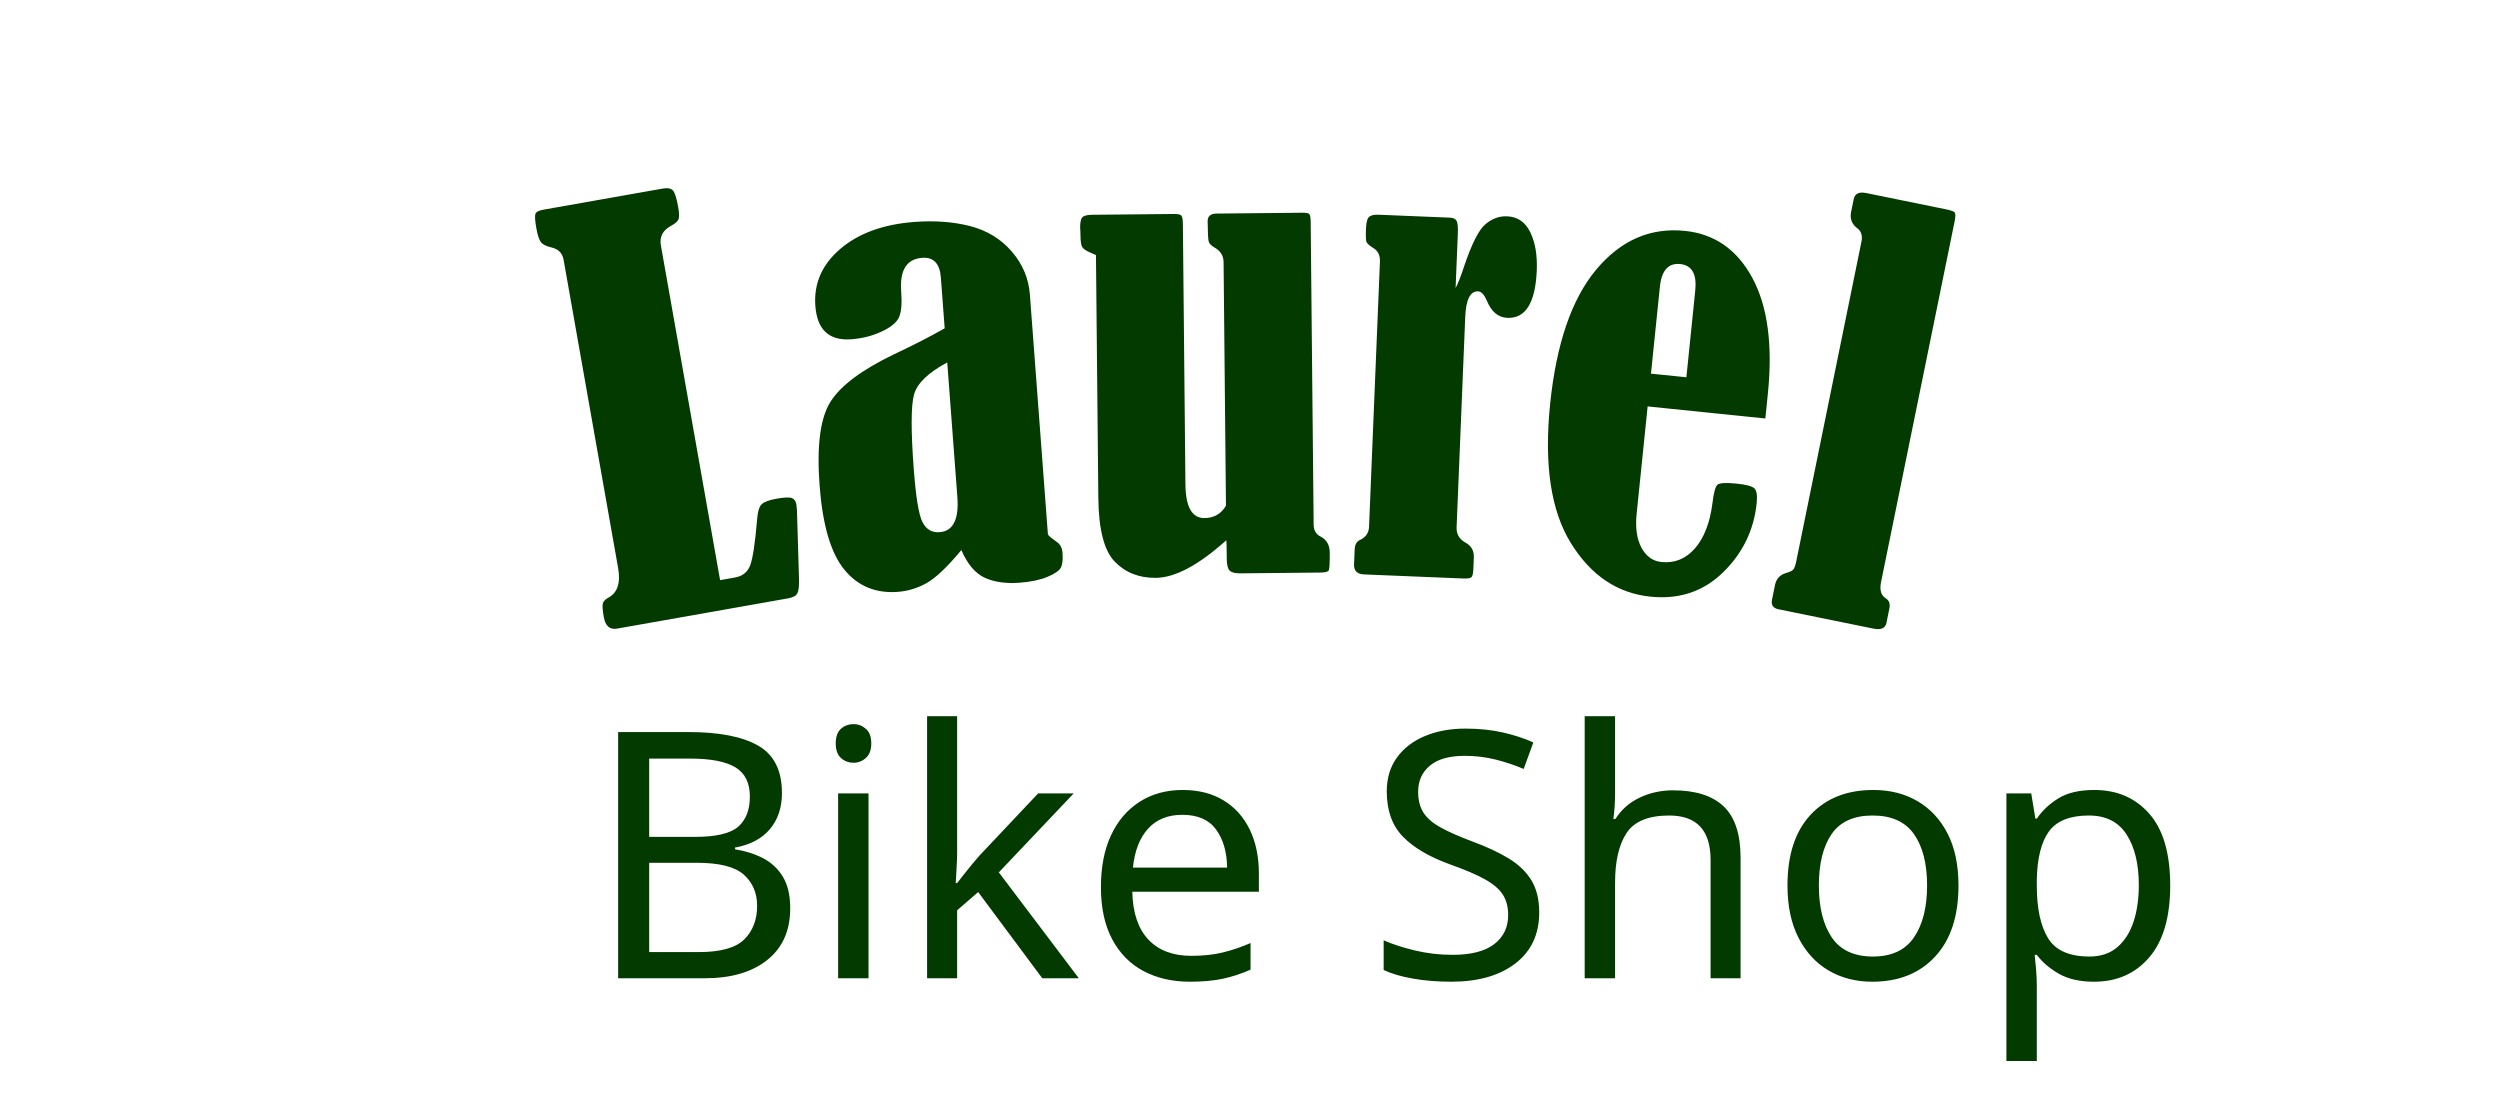
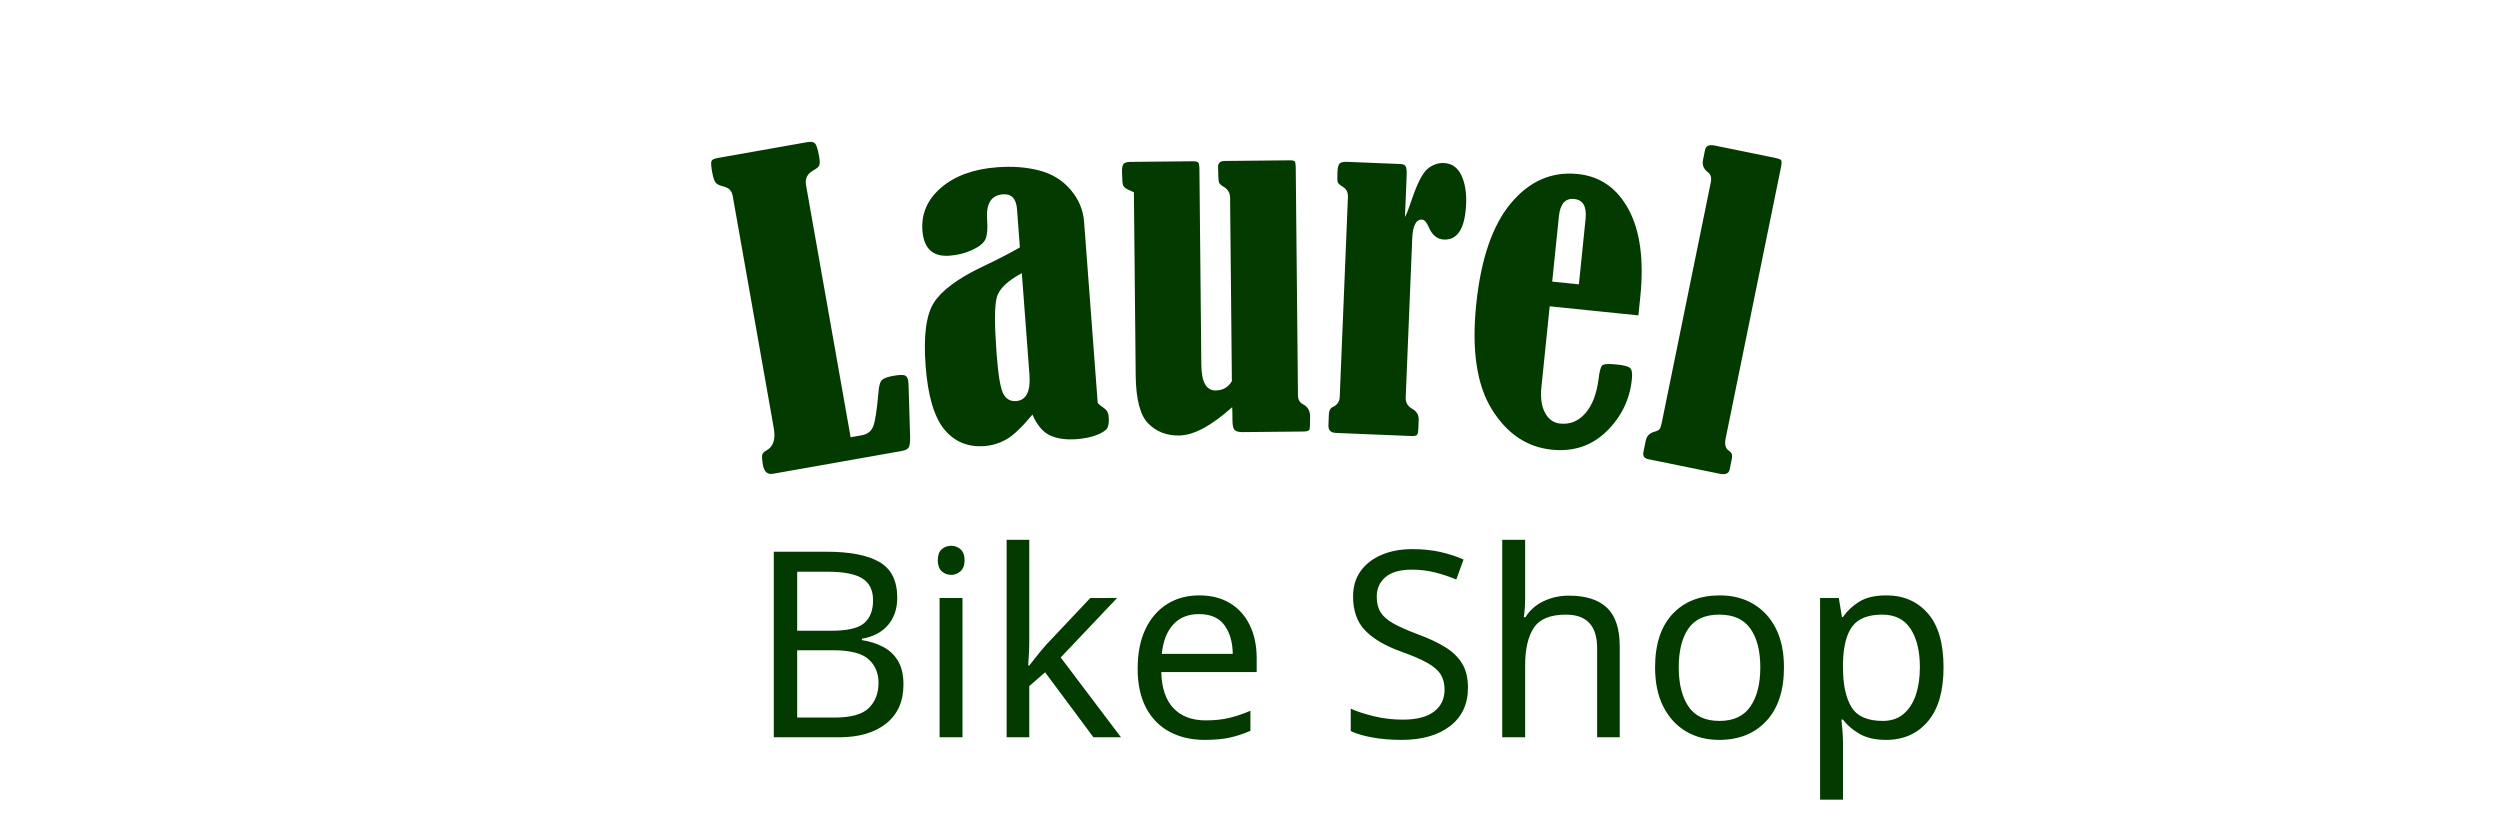
- <svg xmlns="http://www.w3.org/2000/svg" xmlns:xlink="http://www.w3.org/1999/xlink" width="667px" height="295px" viewBox="0 0 667 295" version="1.1">
+ <svg xmlns="http://www.w3.org/2000/svg" xmlns:xlink="http://www.w3.org/1999/xlink" width="600px" height="200px" viewBox="0 0 667 295" version="1.1">
  <g id="New-Group-copy">
    <path id="Laurel" d="M501.145 167.847 C500.739 167.857 500.278 167.809 499.762 167.704 L474.477 162.546 C473.053 162.255 472.487 161.399 472.777 159.976 L473.578 156.048 C473.906 154.44 474.862 153.392 476.445 152.901 477.458 152.629 478.118 152.321 478.428 151.977 478.737 151.634 479.004 150.912 479.229 149.809 L496.641 64.45 C496.969 62.843 496.569 61.637 495.441 60.833 494.039 59.734 493.515 58.311 493.871 56.565 L494.574 53.12 C494.874 51.65 495.989 51.113 497.918 51.507 L519.205 55.849 C520.353 56.083 521.092 56.33 521.422 56.589 521.752 56.847 521.777 57.666 521.496 59.044 L501.863 155.288 C501.432 157.401 501.854 158.849 503.129 159.636 504.018 160.2 504.341 161.08 504.098 162.274 L503.297 166.2 C503.079 167.268 502.362 167.817 501.145 167.847 Z M443.158 159.343 C442.235 159.337 441.294 159.285 440.332 159.186 431.519 158.284 424.442 153.519 419.105 144.892 413.769 136.264 411.924 123.907 413.57 107.819 415.217 91.731 419.315 79.771 425.865 71.936 432.416 64.102 440.308 60.656 449.541 61.601 457.468 62.412 463.471 66.609 467.549 74.188 471.626 81.768 472.996 92.085 471.66 105.142 L470.994 111.647 439.588 108.433 436.66 137.042 C436.274 140.819 436.706 143.854 437.955 146.149 439.204 148.445 440.971 149.71 443.256 149.944 446.8 150.307 449.787 149.092 452.217 146.302 454.646 143.511 456.199 139.512 456.873 134.304 457.206 131.511 457.645 129.86 458.191 129.351 458.738 128.841 460.458 128.734 463.35 129.03 465.868 129.288 467.439 129.708 468.063 130.29 468.686 130.872 468.892 132.187 468.682 134.239 467.947 141.42 464.962 147.572 459.727 152.69 455.145 157.169 449.622 159.386 443.158 159.343 Z M449.926 100.655 L452.295 77.503 C452.744 73.119 451.406 70.768 448.281 70.448 445.11 70.124 443.302 72.153 442.854 76.536 L440.482 99.69 449.926 100.655 Z M388.354 76.849 C388.962 75.748 389.722 73.809 390.634 71.031 392.663 65.016 394.565 61.27 396.338 59.795 398.111 58.319 400.027 57.624 402.088 57.709 404.898 57.824 406.963 59.246 408.282 61.974 409.601 64.702 410.177 68.08 410.012 72.108 409.656 80.773 407.043 85.005 402.172 84.805 399.737 84.705 397.922 83.2 396.728 80.289 395.999 78.617 395.213 77.764 394.37 77.729 392.262 77.643 391.113 79.918 390.923 84.555 L388.619 140.687 C388.546 142.467 389.312 143.812 390.916 144.722 392.523 145.586 393.29 146.907 393.217 148.687 L393.087 151.848 C393.041 152.972 392.883 153.681 392.612 153.975 392.342 154.269 391.599 154.391 390.381 154.341 L363.895 153.254 C362.069 153.179 361.191 152.275 361.262 150.542 L361.421 146.678 C361.474 145.367 361.908 144.517 362.722 144.128 364.347 143.397 365.193 142.212 365.26 140.573 L368.164 69.828 C368.229 68.235 367.715 67.065 366.619 66.316 365.43 65.563 364.751 64.984 364.58 64.578 364.409 64.173 364.364 62.963 364.447 60.949 364.516 59.263 364.805 58.219 365.314 57.818 365.824 57.416 366.663 57.24 367.834 57.288 L386.803 58.066 C387.693 58.103 388.291 58.374 388.599 58.879 388.907 59.384 389.022 60.574 388.945 62.447 Z M292.401 68.051 C291.789 67.776 291.318 67.569 290.988 67.432 289.812 66.928 289.068 66.431 288.759 65.942 288.449 65.453 288.287 64.435 288.272 62.888 288.264 62.044 288.234 61.341 288.181 60.779 288.167 59.373 288.358 58.446 288.752 57.996 289.146 57.547 290.022 57.316 291.382 57.303 L313.248 57.089 C314.326 57.079 314.984 57.236 315.221 57.562 315.459 57.888 315.584 58.684 315.596 59.949 L316.272 129.204 C316.331 135.25 318.025 138.258 321.353 138.225 323.884 138.2 325.795 137.104 327.086 134.935 L326.452 69.899 C326.435 68.211 325.602 66.907 323.952 65.985 323.151 65.524 322.666 65.025 322.496 64.488 322.327 63.95 322.227 62.135 322.197 59.041 322.184 57.682 322.974 56.994 324.568 56.979 L347.559 56.755 C348.543 56.745 349.142 56.88 349.356 57.159 349.569 57.438 349.682 58.187 349.694 59.406 L350.48 139.98 C350.496 141.527 351.139 142.599 352.41 143.196 353.965 144.024 354.753 145.423 354.772 147.392 354.799 150.204 354.709 151.799 354.502 152.176 354.295 152.553 353.558 152.747 352.293 152.76 L330.919 152.968 C329.559 152.982 328.62 152.745 328.099 152.258 327.579 151.77 327.311 150.707 327.295 149.066 L327.277 147.308 C327.259 145.433 327.225 144.379 327.176 144.145 319.787 150.78 313.515 154.123 308.359 154.173 303.906 154.216 300.259 152.775 297.418 149.85 294.577 146.924 293.115 141.243 293.033 132.806 Z M252.039 87.586 L251.022 74.054 C250.741 70.315 249.081 68.559 246.043 68.788 241.883 69.101 240.015 72.085 240.44 77.741 240.679 80.919 240.488 83.214 239.865 84.624 239.242 86.034 237.693 87.313 235.218 88.463 232.742 89.613 230.056 90.297 227.158 90.515 221.221 90.961 218.014 88.006 217.536 81.648 217.086 75.665 219.302 70.587 224.182 66.412 229.063 62.238 235.663 59.838 243.983 59.212 249.452 58.801 254.428 59.179 258.911 60.346 263.394 61.513 267.078 63.775 269.962 67.131 272.847 70.486 274.449 74.291 274.769 78.545 L279.582 142.559 C279.7 142.879 280.454 143.528 281.843 144.504 282.831 145.135 283.376 146.129 283.477 147.484 283.618 149.354 283.46 150.694 283.004 151.504 282.548 152.313 281.351 153.12 279.414 153.924 277.476 154.728 275.012 155.242 272.02 155.467 268.374 155.741 265.286 155.303 262.755 154.154 260.224 153.005 258.135 150.541 256.488 146.763 252.738 151.276 249.644 154.211 247.208 155.57 244.772 156.928 242.221 157.707 239.557 157.908 233.621 158.354 228.853 156.374 225.255 151.967 221.657 147.56 219.461 140.075 218.666 129.511 217.872 118.947 218.841 111.506 221.571 107.187 224.302 102.869 229.955 98.648 238.529 94.525 243.977 91.953 248.48 89.64 252.039 87.586 Z M252.725 96.701 C247.618 99.436 244.661 102.302 243.852 105.301 243.043 108.3 243.024 114.917 243.793 125.154 244.359 132.68 245.137 137.404 246.128 139.328 247.119 141.251 248.642 142.135 250.699 141.981 254.298 141.71 255.873 138.583 255.423 132.6 Z M192.121 154.783 L196.068 154.084 C198.099 153.725 199.456 152.652 200.139 150.865 200.823 149.078 201.431 145.115 201.964 138.975 202.117 136.615 202.544 135.124 203.243 134.5 203.942 133.877 205.238 133.398 207.13 133.063 209.207 132.696 210.576 132.632 211.238 132.872 211.899 133.112 212.311 133.694 212.475 134.617 212.589 135.263 212.657 136.322 212.679 137.794 L213.183 154.77 C213.208 156.527 213.05 157.721 212.71 158.353 212.369 158.984 211.53 159.418 210.191 159.655 L164.633 167.713 C162.694 168.056 161.512 167.027 161.088 164.627 160.761 162.781 160.678 161.57 160.838 160.994 160.998 160.418 161.469 159.918 162.251 159.494 164.735 158.198 165.622 155.542 164.911 151.526 L150.363 69.272 C150.061 67.564 149.014 66.488 147.221 66.043 145.684 65.696 144.689 65.182 144.235 64.501 143.782 63.819 143.404 62.625 143.102 60.917 142.742 58.886 142.658 57.603 142.85 57.07 143.041 56.536 143.737 56.163 144.937 55.951 L176.855 50.305 C178.055 50.093 178.926 50.237 179.466 50.736 180.007 51.236 180.502 52.755 180.951 55.293 181.22 56.817 181.252 57.87 181.046 58.454 180.839 59.038 180.15 59.648 178.977 60.284 176.808 61.477 175.923 63.204 176.324 65.466 Z" fill="#023a00" fill-opacity="1" stroke="none" />
    <defs>
      <text id="string" transform="matrix(1.0 0.0 0.0 1.0 155.0 172.0)" text-decoration="none" y="89.0" fill="#023a00" font-family="BernardMT-Condensed, Bernard MT Condensed" x="1.0" font-size="92">Bike Shop</text>
    </defs>
    <use id="Bike-Shop" xlink:href="#string" />
  </g>
</svg>
